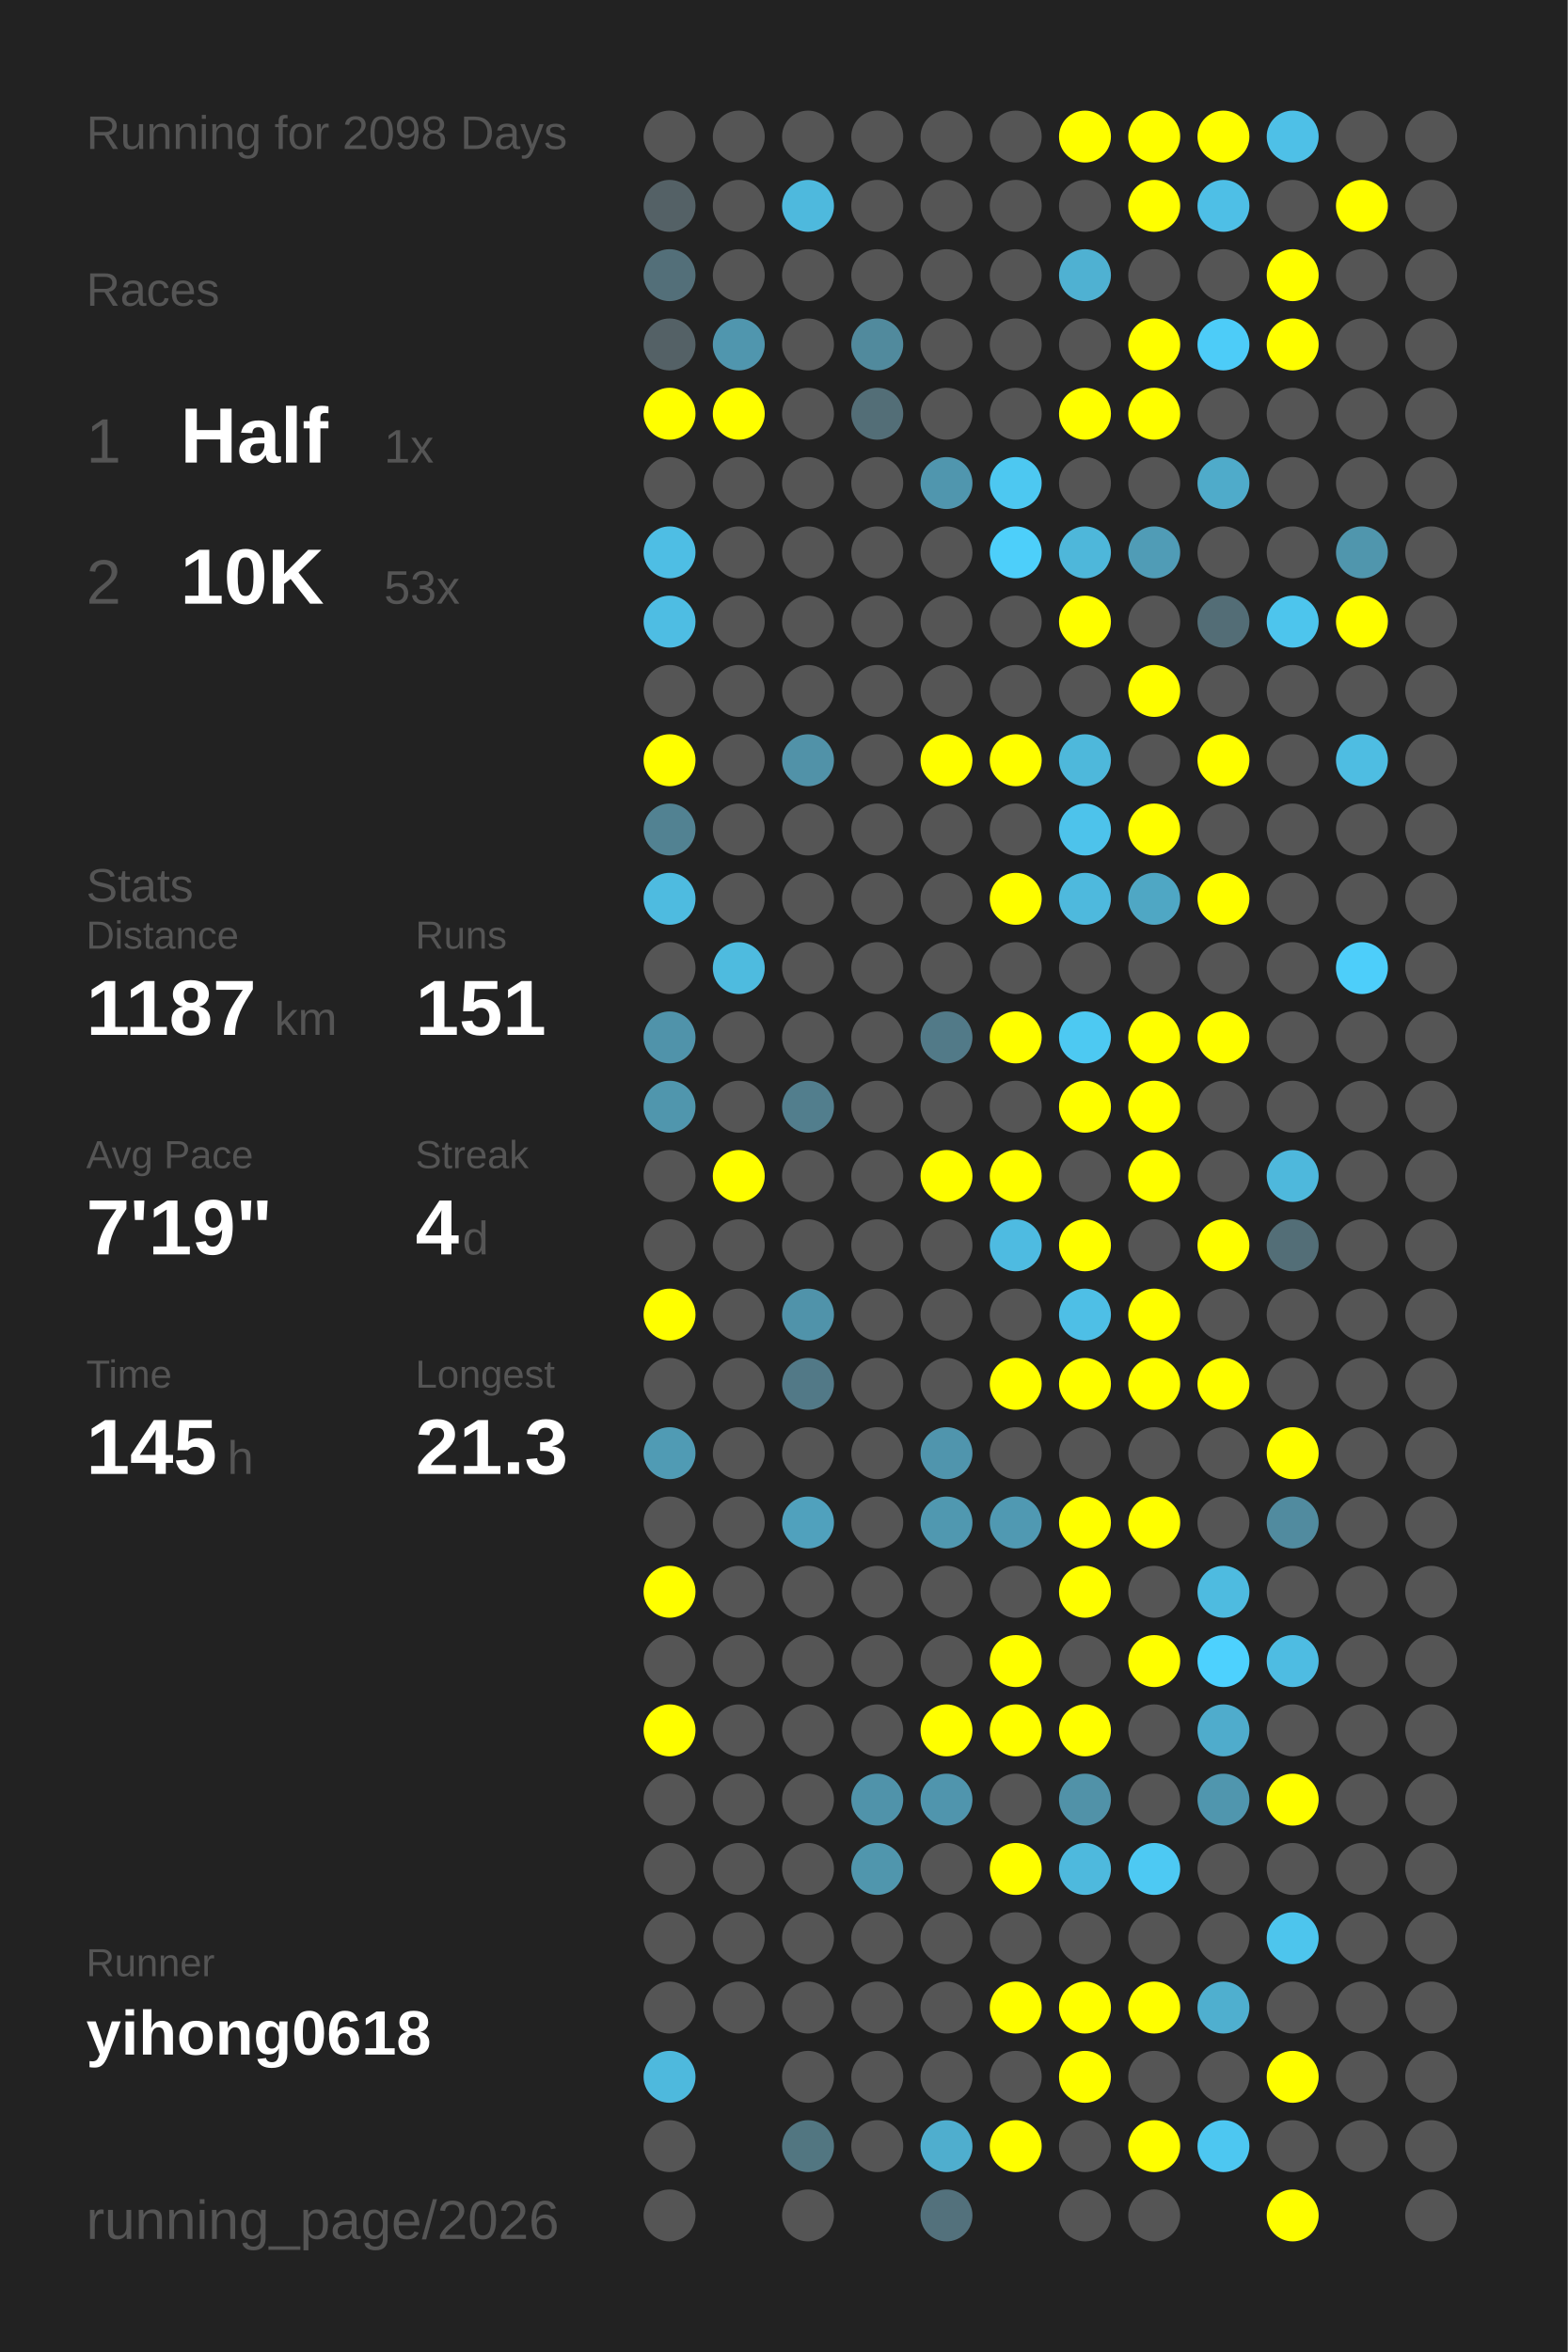
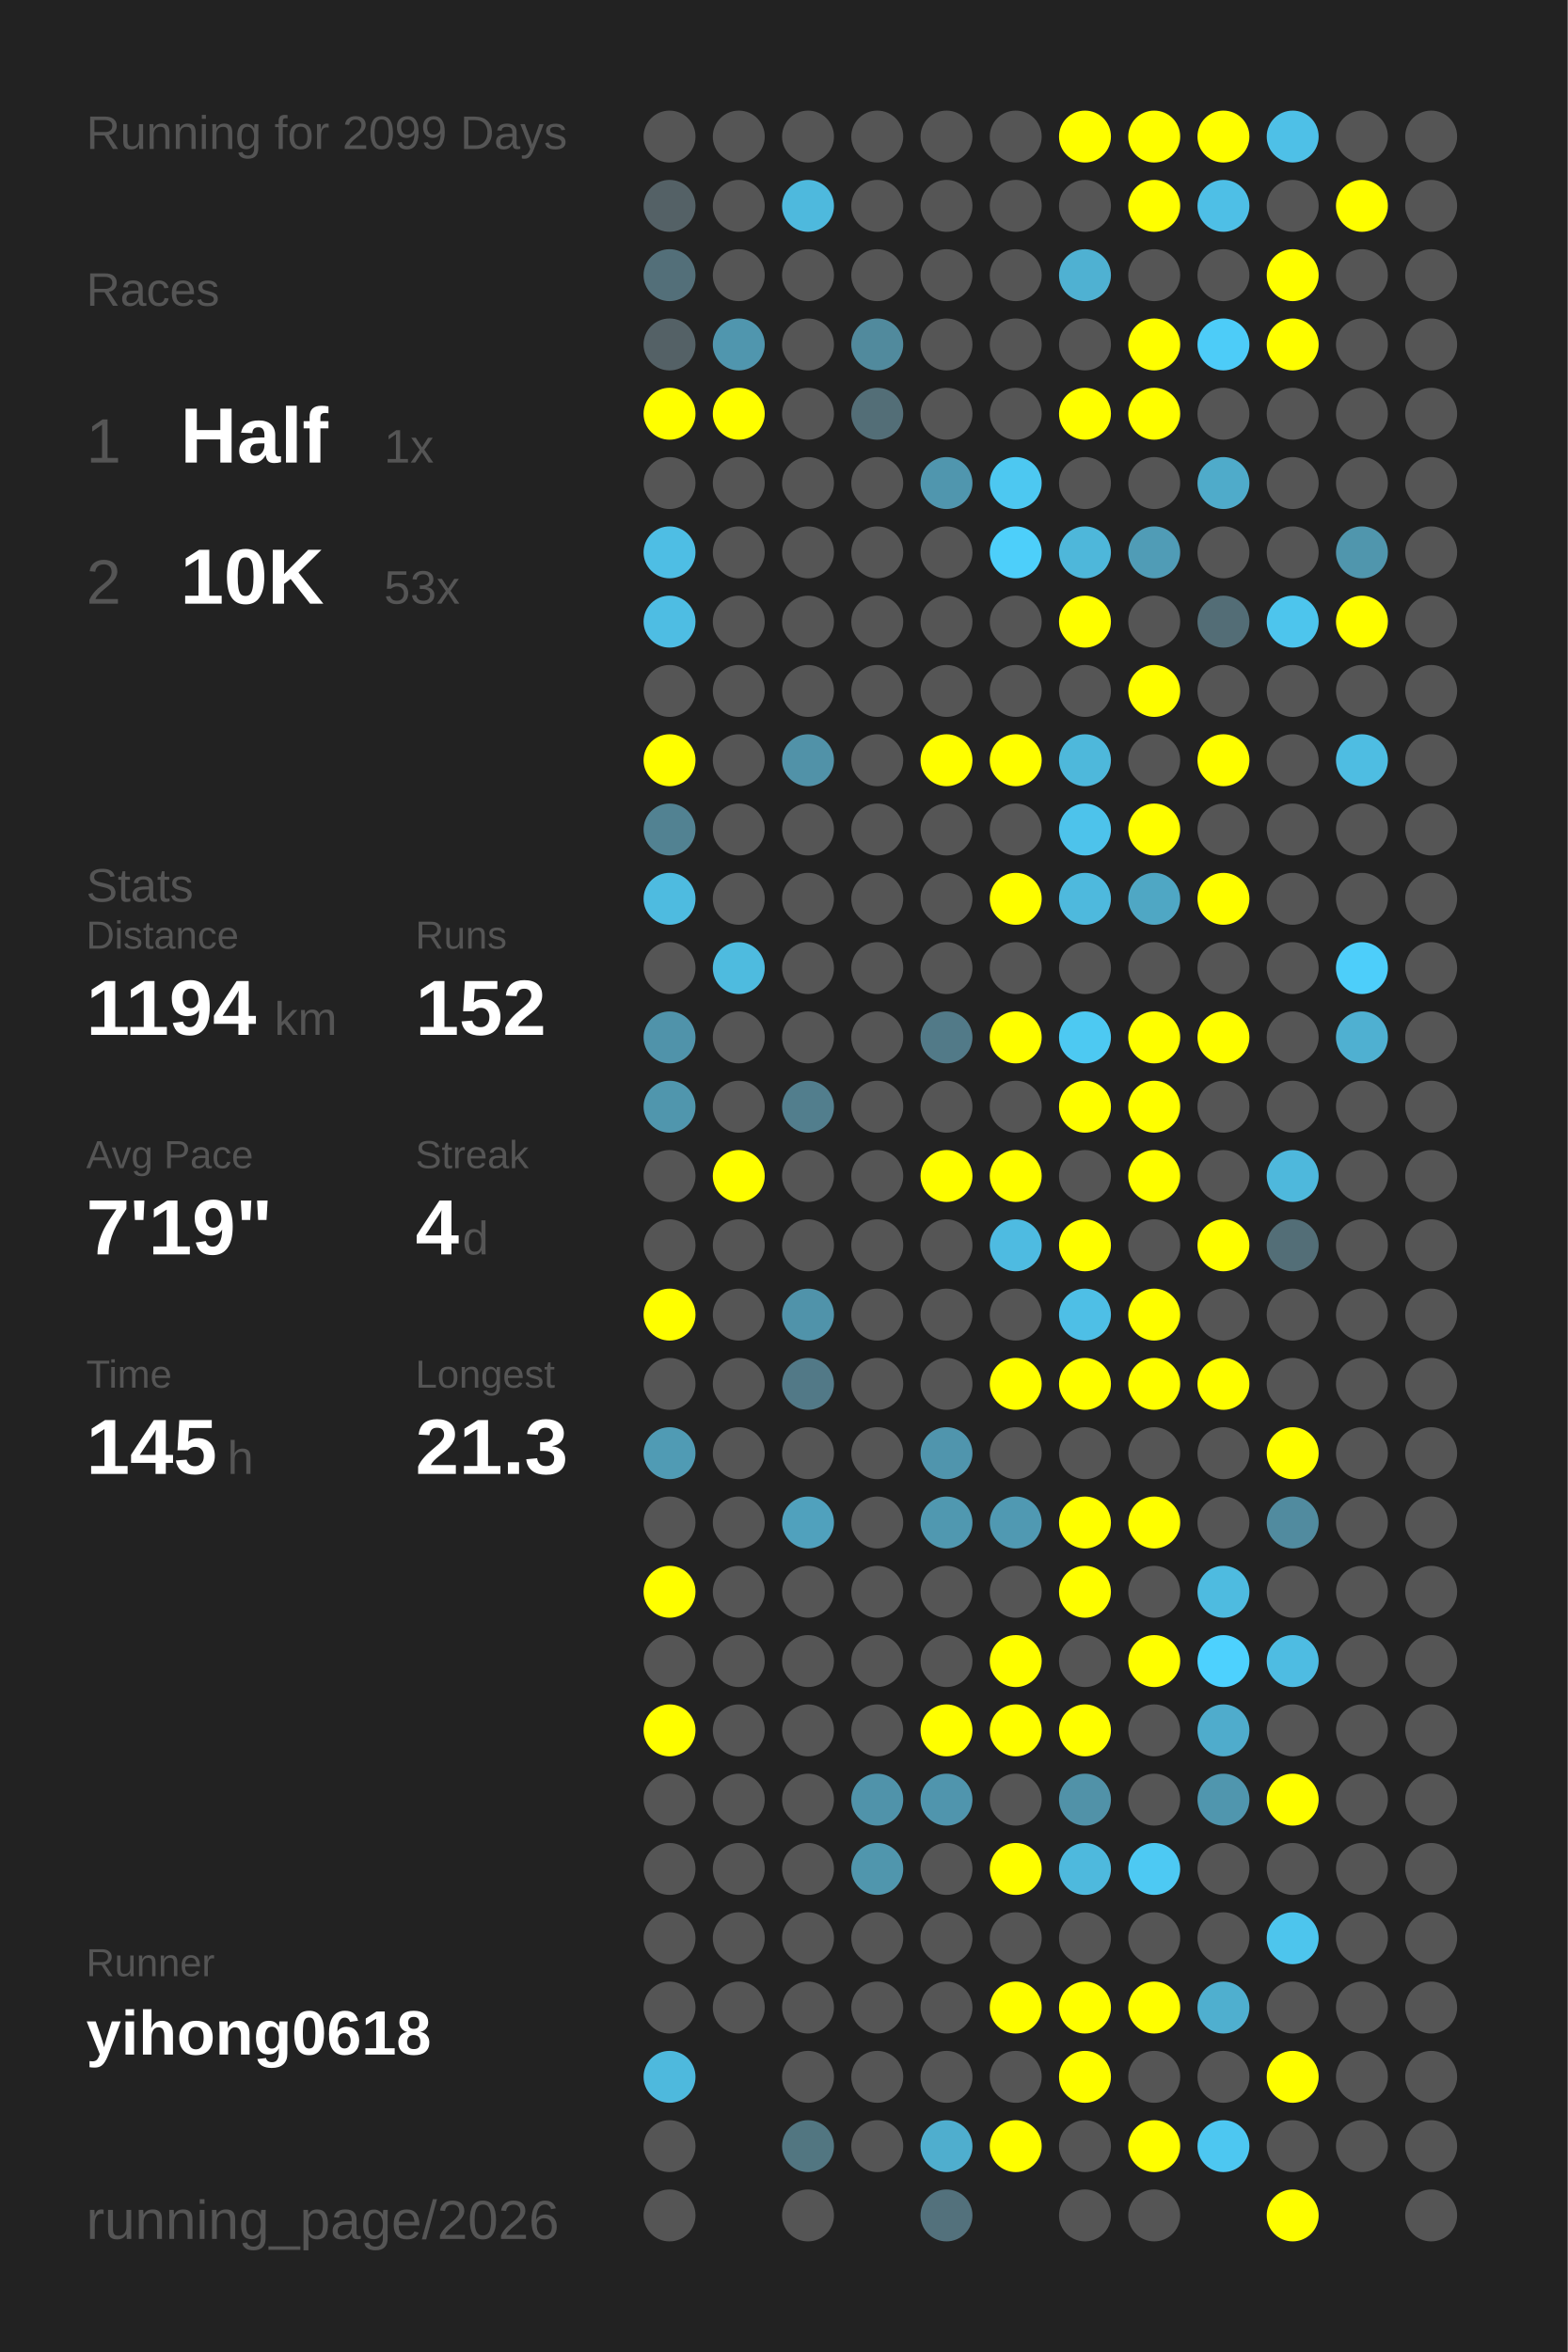
<svg xmlns="http://www.w3.org/2000/svg" baseProfile="full" height="300mm" version="1.1" viewBox="0,0,200,300" width="200mm">
  <defs />
  <rect fill="#222222" height="300" width="200" x="0" y="0" />
-   <text fill="#555555" style="font-size:6px; font-family:Arial;" x="11" y="19">Running for 2098 Days</text>
+   <text fill="#555555" style="font-size:6px; font-family:Arial;" x="11" y="19">Running for 2099 Days</text>
  <text fill="#555555" style="font-size:6px; font-family:Arial;" x="11" y="39">Races</text>
  <text fill="#555555" style="font-size:8px; font-family:Arial;" x="11" y="59">1</text>
  <text fill="#FFFFFF" style="font-size:10px; font-family:Arial; font-weight:bold;" x="23" y="59">Half</text>
  <text fill="#555555" style="font-size:6px; font-family:Arial;" x="49" y="59">1x</text>
  <text fill="#555555" style="font-size:8px; font-family:Arial;" x="11" y="77">2</text>
  <text fill="#FFFFFF" style="font-size:10px; font-family:Arial; font-weight:bold;" x="23" y="77">10K</text>
  <text fill="#555555" style="font-size:6px; font-family:Arial;" x="49" y="77">53x</text>
  <text fill="#555555" style="font-size:6px; font-family:Arial;" x="11" y="115">Stats</text>
  <text fill="#555555" style="font-size:5px; font-family:Arial;" x="11" y="121">Distance</text>
-   <text fill="#FFFFFF" style="font-size:10px; font-family:Arial; font-weight:bold;" x="11" y="132">1187</text>
+   <text fill="#FFFFFF" style="font-size:10px; font-family:Arial; font-weight:bold;" x="11" y="132">1194</text>
  <text fill="#555555" style="font-size:6px; font-family:Arial;" x="35" y="132">km</text>
  <text fill="#555555" style="font-size:5px; font-family:Arial;" x="53" y="121">Runs</text>
-   <text fill="#FFFFFF" style="font-size:10px; font-family:Arial; font-weight:bold;" x="53" y="132">151</text>
+   <text fill="#FFFFFF" style="font-size:10px; font-family:Arial; font-weight:bold;" x="53" y="132">152</text>
  <text fill="#555555" style="font-size:5px; font-family:Arial;" x="11" y="149">Avg Pace</text>
  <text fill="#FFFFFF" style="font-size:10px; font-family:Arial; font-weight:bold;" x="11" y="160">7'19"</text>
  <text fill="#555555" style="font-size:5px; font-family:Arial;" x="53" y="149">Streak</text>
  <text fill="#FFFFFF" style="font-size:10px; font-family:Arial; font-weight:bold;" x="53" y="160">4</text>
  <text fill="#555555" style="font-size:6px; font-family:Arial;" x="59" y="160">d</text>
  <text fill="#555555" style="font-size:5px; font-family:Arial;" x="11" y="177">Time</text>
  <text fill="#FFFFFF" style="font-size:10px; font-family:Arial; font-weight:bold;" x="11" y="188">145</text>
  <text fill="#555555" style="font-size:6px; font-family:Arial;" x="29" y="188">h</text>
  <text fill="#555555" style="font-size:5px; font-family:Arial;" x="53" y="177">Longest</text>
  <text fill="#FFFFFF" style="font-size:10px; font-family:Arial; font-weight:bold;" x="53" y="188">21.3</text>
  <text fill="#555555" style="font-size:5px; font-family:Arial;" x="11" y="252.065">Runner</text>
  <text fill="#FFFFFF" style="font-size:8px; font-family:Arial; font-weight:bold;" x="11" y="262.065">yihong0618</text>
  <text fill="#555555" style="font-size:7px; font-family:Arial;" x="11" y="285.581">running_page/2026</text>
  <circle cx="85.417" cy="17.419" fill="#555555" r="3.312" />
  <circle cx="85.417" cy="26.258" fill="#546166" r="3.312" />
  <circle cx="85.417" cy="35.097" fill="#536f79" r="3.312" />
  <circle cx="85.417" cy="43.935" fill="#546166" r="3.312" />
  <circle cx="85.417" cy="52.774" fill="#FFFF00" r="3.312" />
  <circle cx="85.417" cy="61.613" fill="#555555" r="3.312" />
  <circle cx="85.417" cy="70.452" fill="#4ebee4" r="3.312" />
  <circle cx="85.417" cy="79.29" fill="#4ebde3" r="3.312" />
  <circle cx="85.417" cy="88.129" fill="#555555" r="3.312" />
  <circle cx="85.417" cy="96.968" fill="#FFFF00" r="3.312" />
  <circle cx="85.417" cy="105.806" fill="#528292" r="3.312" />
  <circle cx="85.417" cy="114.645" fill="#4ebbe0" r="3.312" />
  <circle cx="85.417" cy="123.484" fill="#555555" r="3.312" />
  <circle cx="85.417" cy="132.323" fill="#5093aa" r="3.312" />
  <circle cx="85.417" cy="141.161" fill="#5096ad" r="3.312" />
  <circle cx="85.417" cy="150" fill="#555555" r="3.312" />
  <circle cx="85.417" cy="158.839" fill="#555555" r="3.312" />
  <circle cx="85.417" cy="167.677" fill="#FFFF00" r="3.312" />
  <circle cx="85.417" cy="176.516" fill="#555555" r="3.312" />
  <circle cx="85.417" cy="185.355" fill="#509bb4" r="3.312" />
  <circle cx="85.417" cy="194.194" fill="#555555" r="3.312" />
  <circle cx="85.417" cy="203.032" fill="#FFFF00" r="3.312" />
  <circle cx="85.417" cy="211.871" fill="#555555" r="3.312" />
  <circle cx="85.417" cy="220.71" fill="#FFFF00" r="3.312" />
  <circle cx="85.417" cy="229.548" fill="#555555" r="3.312" />
  <circle cx="85.417" cy="238.387" fill="#555555" r="3.312" />
  <circle cx="85.417" cy="247.226" fill="#555555" r="3.312" />
  <circle cx="85.417" cy="256.065" fill="#555555" r="3.312" />
  <circle cx="85.417" cy="264.903" fill="#4eb9dd" r="3.312" />
  <circle cx="85.417" cy="273.742" fill="#555555" r="3.312" />
  <circle cx="85.417" cy="282.581" fill="#555555" r="3.312" />
  <circle cx="94.25" cy="17.419" fill="#555555" r="3.312" />
  <circle cx="94.25" cy="26.258" fill="#555555" r="3.312" />
  <circle cx="94.25" cy="35.097" fill="#555555" r="3.312" />
  <circle cx="94.25" cy="43.935" fill="#5096ae" r="3.312" />
  <circle cx="94.25" cy="52.774" fill="#FFFF00" r="3.312" />
  <circle cx="94.25" cy="61.613" fill="#555555" r="3.312" />
  <circle cx="94.25" cy="70.452" fill="#555555" r="3.312" />
  <circle cx="94.25" cy="79.29" fill="#555555" r="3.312" />
  <circle cx="94.25" cy="88.129" fill="#555555" r="3.312" />
  <circle cx="94.25" cy="96.968" fill="#555555" r="3.312" />
  <circle cx="94.25" cy="105.806" fill="#555555" r="3.312" />
  <circle cx="94.25" cy="114.645" fill="#555555" r="3.312" />
  <circle cx="94.25" cy="123.484" fill="#4ebbdf" r="3.312" />
  <circle cx="94.25" cy="132.323" fill="#555555" r="3.312" />
  <circle cx="94.25" cy="141.161" fill="#555555" r="3.312" />
  <circle cx="94.25" cy="150" fill="#FFFF00" r="3.312" />
  <circle cx="94.25" cy="158.839" fill="#555555" r="3.312" />
  <circle cx="94.25" cy="167.677" fill="#555555" r="3.312" />
  <circle cx="94.25" cy="176.516" fill="#555555" r="3.312" />
  <circle cx="94.25" cy="185.355" fill="#555555" r="3.312" />
  <circle cx="94.25" cy="194.194" fill="#555555" r="3.312" />
  <circle cx="94.25" cy="203.032" fill="#555555" r="3.312" />
  <circle cx="94.25" cy="211.871" fill="#555555" r="3.312" />
  <circle cx="94.25" cy="220.71" fill="#555555" r="3.312" />
  <circle cx="94.25" cy="229.548" fill="#555555" r="3.312" />
  <circle cx="94.25" cy="238.387" fill="#555555" r="3.312" />
  <circle cx="94.25" cy="247.226" fill="#555555" r="3.312" />
  <circle cx="94.25" cy="256.065" fill="#555555" r="3.312" />
  <circle cx="103.083" cy="17.419" fill="#555555" r="3.312" />
  <circle cx="103.083" cy="26.258" fill="#4eb9dd" r="3.312" />
  <circle cx="103.083" cy="35.097" fill="#555555" r="3.312" />
  <circle cx="103.083" cy="43.935" fill="#555555" r="3.312" />
  <circle cx="103.083" cy="52.774" fill="#555555" r="3.312" />
  <circle cx="103.083" cy="61.613" fill="#555555" r="3.312" />
  <circle cx="103.083" cy="70.452" fill="#555555" r="3.312" />
  <circle cx="103.083" cy="79.29" fill="#555555" r="3.312" />
  <circle cx="103.083" cy="88.129" fill="#555555" r="3.312" />
  <circle cx="103.083" cy="96.968" fill="#5192a8" r="3.312" />
  <circle cx="103.083" cy="105.806" fill="#555555" r="3.312" />
  <circle cx="103.083" cy="114.645" fill="#555555" r="3.312" />
  <circle cx="103.083" cy="123.484" fill="#555555" r="3.312" />
  <circle cx="103.083" cy="132.323" fill="#555555" r="3.312" />
  <circle cx="103.083" cy="141.161" fill="#527e8d" r="3.312" />
  <circle cx="103.083" cy="150" fill="#555555" r="3.312" />
  <circle cx="103.083" cy="158.839" fill="#555555" r="3.312" />
  <circle cx="103.083" cy="167.677" fill="#5093aa" r="3.312" />
  <circle cx="103.083" cy="176.516" fill="#527987" r="3.312" />
  <circle cx="103.083" cy="185.355" fill="#555555" r="3.312" />
  <circle cx="103.083" cy="194.194" fill="#50a1bd" r="3.312" />
  <circle cx="103.083" cy="203.032" fill="#555555" r="3.312" />
  <circle cx="103.083" cy="211.871" fill="#555555" r="3.312" />
  <circle cx="103.083" cy="220.71" fill="#555555" r="3.312" />
  <circle cx="103.083" cy="229.548" fill="#555555" r="3.312" />
  <circle cx="103.083" cy="238.387" fill="#555555" r="3.312" />
  <circle cx="103.083" cy="247.226" fill="#555555" r="3.312" />
  <circle cx="103.083" cy="256.065" fill="#555555" r="3.312" />
  <circle cx="103.083" cy="264.903" fill="#555555" r="3.312" />
  <circle cx="103.083" cy="273.742" fill="#527681" r="3.312" />
  <circle cx="103.083" cy="282.581" fill="#555555" r="3.312" />
  <circle cx="111.917" cy="17.419" fill="#555555" r="3.312" />
  <circle cx="111.917" cy="26.258" fill="#555555" r="3.312" />
  <circle cx="111.917" cy="35.097" fill="#555555" r="3.312" />
  <circle cx="111.917" cy="43.935" fill="#518a9d" r="3.312" />
  <circle cx="111.917" cy="52.774" fill="#536e77" r="3.312" />
  <circle cx="111.917" cy="61.613" fill="#555555" r="3.312" />
  <circle cx="111.917" cy="70.452" fill="#555555" r="3.312" />
  <circle cx="111.917" cy="79.29" fill="#555555" r="3.312" />
  <circle cx="111.917" cy="88.129" fill="#555555" r="3.312" />
  <circle cx="111.917" cy="96.968" fill="#555555" r="3.312" />
  <circle cx="111.917" cy="105.806" fill="#555555" r="3.312" />
  <circle cx="111.917" cy="114.645" fill="#555555" r="3.312" />
  <circle cx="111.917" cy="123.484" fill="#555555" r="3.312" />
  <circle cx="111.917" cy="132.323" fill="#555555" r="3.312" />
  <circle cx="111.917" cy="141.161" fill="#555555" r="3.312" />
  <circle cx="111.917" cy="150" fill="#555555" r="3.312" />
  <circle cx="111.917" cy="158.839" fill="#555555" r="3.312" />
  <circle cx="111.917" cy="167.677" fill="#555555" r="3.312" />
  <circle cx="111.917" cy="176.516" fill="#555555" r="3.312" />
  <circle cx="111.917" cy="185.355" fill="#555555" r="3.312" />
  <circle cx="111.917" cy="194.194" fill="#555555" r="3.312" />
  <circle cx="111.917" cy="203.032" fill="#555555" r="3.312" />
  <circle cx="111.917" cy="211.871" fill="#555555" r="3.312" />
  <circle cx="111.917" cy="220.71" fill="#555555" r="3.312" />
  <circle cx="111.917" cy="229.548" fill="#5093aa" r="3.312" />
  <circle cx="111.917" cy="238.387" fill="#5096ad" r="3.312" />
  <circle cx="111.917" cy="247.226" fill="#555555" r="3.312" />
  <circle cx="111.917" cy="256.065" fill="#555555" r="3.312" />
  <circle cx="111.917" cy="264.903" fill="#555555" r="3.312" />
  <circle cx="111.917" cy="273.742" fill="#555555" r="3.312" />
  <circle cx="120.75" cy="17.419" fill="#555555" r="3.312" />
  <circle cx="120.75" cy="26.258" fill="#555555" r="3.312" />
  <circle cx="120.75" cy="35.097" fill="#555555" r="3.312" />
  <circle cx="120.75" cy="43.935" fill="#555555" r="3.312" />
  <circle cx="120.75" cy="52.774" fill="#555555" r="3.312" />
  <circle cx="120.75" cy="61.613" fill="#5096ae" r="3.312" />
  <circle cx="120.75" cy="70.452" fill="#555555" r="3.312" />
  <circle cx="120.75" cy="79.29" fill="#555555" r="3.312" />
  <circle cx="120.75" cy="88.129" fill="#555555" r="3.312" />
  <circle cx="120.75" cy="96.968" fill="#FFFF00" r="3.312" />
  <circle cx="120.75" cy="105.806" fill="#555555" r="3.312" />
  <circle cx="120.75" cy="114.645" fill="#555555" r="3.312" />
  <circle cx="120.75" cy="123.484" fill="#555555" r="3.312" />
  <circle cx="120.75" cy="132.323" fill="#527a88" r="3.312" />
  <circle cx="120.75" cy="141.161" fill="#555555" r="3.312" />
  <circle cx="120.75" cy="150" fill="#FFFF00" r="3.312" />
  <circle cx="120.75" cy="158.839" fill="#555555" r="3.312" />
  <circle cx="120.75" cy="167.677" fill="#555555" r="3.312" />
  <circle cx="120.75" cy="176.516" fill="#555555" r="3.312" />
  <circle cx="120.75" cy="185.355" fill="#5095ad" r="3.312" />
  <circle cx="120.75" cy="194.194" fill="#5098b0" r="3.312" />
  <circle cx="120.75" cy="203.032" fill="#555555" r="3.312" />
  <circle cx="120.75" cy="211.871" fill="#555555" r="3.312" />
  <circle cx="120.75" cy="220.71" fill="#FFFF00" r="3.312" />
  <circle cx="120.75" cy="229.548" fill="#5095ad" r="3.312" />
  <circle cx="120.75" cy="238.387" fill="#555555" r="3.312" />
  <circle cx="120.75" cy="247.226" fill="#555555" r="3.312" />
  <circle cx="120.75" cy="256.065" fill="#555555" r="3.312" />
  <circle cx="120.75" cy="264.903" fill="#555555" r="3.312" />
  <circle cx="120.75" cy="273.742" fill="#4faece" r="3.312" />
  <circle cx="120.75" cy="282.581" fill="#53717c" r="3.312" />
  <circle cx="129.583" cy="17.419" fill="#555555" r="3.312" />
  <circle cx="129.583" cy="26.258" fill="#555555" r="3.312" />
  <circle cx="129.583" cy="35.097" fill="#555555" r="3.312" />
  <circle cx="129.583" cy="43.935" fill="#555555" r="3.312" />
  <circle cx="129.583" cy="52.774" fill="#555555" r="3.312" />
  <circle cx="129.583" cy="61.613" fill="#4dc8f1" r="3.312" />
  <circle cx="129.583" cy="70.452" fill="#4dcffa" r="3.312" />
  <circle cx="129.583" cy="79.29" fill="#555555" r="3.312" />
  <circle cx="129.583" cy="88.129" fill="#555555" r="3.312" />
  <circle cx="129.583" cy="96.968" fill="#FFFF00" r="3.312" />
  <circle cx="129.583" cy="105.806" fill="#555555" r="3.312" />
  <circle cx="129.583" cy="114.645" fill="#FFFF00" r="3.312" />
  <circle cx="129.583" cy="123.484" fill="#555555" r="3.312" />
  <circle cx="129.583" cy="132.323" fill="#FFFF00" r="3.312" />
  <circle cx="129.583" cy="141.161" fill="#555555" r="3.312" />
  <circle cx="129.583" cy="150" fill="#FFFF00" r="3.312" />
  <circle cx="129.583" cy="158.839" fill="#4ebbe1" r="3.312" />
  <circle cx="129.583" cy="167.677" fill="#555555" r="3.312" />
  <circle cx="129.583" cy="176.516" fill="#FFFF00" r="3.312" />
  <circle cx="129.583" cy="185.355" fill="#555555" r="3.312" />
  <circle cx="129.583" cy="194.194" fill="#5099b2" r="3.312" />
  <circle cx="129.583" cy="203.032" fill="#555555" r="3.312" />
  <circle cx="129.583" cy="211.871" fill="#FFFF00" r="3.312" />
  <circle cx="129.583" cy="220.71" fill="#FFFF00" r="3.312" />
  <circle cx="129.583" cy="229.548" fill="#555555" r="3.312" />
  <circle cx="129.583" cy="238.387" fill="#FFFF00" r="3.312" />
  <circle cx="129.583" cy="247.226" fill="#555555" r="3.312" />
  <circle cx="129.583" cy="256.065" fill="#FFFF00" r="3.312" />
  <circle cx="129.583" cy="264.903" fill="#555555" r="3.312" />
  <circle cx="129.583" cy="273.742" fill="#FFFF00" r="3.312" />
  <circle cx="138.417" cy="17.419" fill="#FFFF00" r="3.312" />
  <circle cx="138.417" cy="26.258" fill="#555555" r="3.312" />
  <circle cx="138.417" cy="35.097" fill="#4fb1d2" r="3.312" />
  <circle cx="138.417" cy="43.935" fill="#555555" r="3.312" />
  <circle cx="138.417" cy="52.774" fill="#FFFF00" r="3.312" />
  <circle cx="138.417" cy="61.613" fill="#555555" r="3.312" />
  <circle cx="138.417" cy="70.452" fill="#4eb7da" r="3.312" />
  <circle cx="138.417" cy="79.29" fill="#FFFF00" r="3.312" />
  <circle cx="138.417" cy="88.129" fill="#555555" r="3.312" />
  <circle cx="138.417" cy="96.968" fill="#4eb8db" r="3.312" />
  <circle cx="138.417" cy="105.806" fill="#4dc3eb" r="3.312" />
  <circle cx="138.417" cy="114.645" fill="#4eb9dd" r="3.312" />
  <circle cx="138.417" cy="123.484" fill="#555555" r="3.312" />
  <circle cx="138.417" cy="132.323" fill="#4dc9f2" r="3.312" />
  <circle cx="138.417" cy="141.161" fill="#FFFF00" r="3.312" />
  <circle cx="138.417" cy="150" fill="#555555" r="3.312" />
  <circle cx="138.417" cy="158.839" fill="#FFFF00" r="3.312" />
  <circle cx="138.417" cy="167.677" fill="#4ebfe6" r="3.312" />
  <circle cx="138.417" cy="176.516" fill="#FFFF00" r="3.312" />
  <circle cx="138.417" cy="185.355" fill="#555555" r="3.312" />
  <circle cx="138.417" cy="194.194" fill="#FFFF00" r="3.312" />
  <circle cx="138.417" cy="203.032" fill="#FFFF00" r="3.312" />
  <circle cx="138.417" cy="211.871" fill="#555555" r="3.312" />
  <circle cx="138.417" cy="220.71" fill="#FFFF00" r="3.312" />
  <circle cx="138.417" cy="229.548" fill="#5192a8" r="3.312" />
  <circle cx="138.417" cy="238.387" fill="#4eb9dd" r="3.312" />
  <circle cx="138.417" cy="247.226" fill="#555555" r="3.312" />
  <circle cx="138.417" cy="256.065" fill="#FFFF00" r="3.312" />
  <circle cx="138.417" cy="264.903" fill="#FFFF00" r="3.312" />
  <circle cx="138.417" cy="273.742" fill="#555555" r="3.312" />
  <circle cx="138.417" cy="282.581" fill="#555555" r="3.312" />
  <circle cx="147.25" cy="17.419" fill="#FFFF00" r="3.312" />
  <circle cx="147.25" cy="26.258" fill="#FFFF00" r="3.312" />
  <circle cx="147.25" cy="35.097" fill="#555555" r="3.312" />
  <circle cx="147.25" cy="43.935" fill="#FFFF00" r="3.312" />
  <circle cx="147.25" cy="52.774" fill="#FFFF00" r="3.312" />
  <circle cx="147.25" cy="61.613" fill="#555555" r="3.312" />
  <circle cx="147.25" cy="70.452" fill="#509cb6" r="3.312" />
  <circle cx="147.25" cy="79.29" fill="#555555" r="3.312" />
  <circle cx="147.25" cy="88.129" fill="#FFFF00" r="3.312" />
  <circle cx="147.25" cy="96.968" fill="#555555" r="3.312" />
  <circle cx="147.25" cy="105.806" fill="#FFFF00" r="3.312" />
  <circle cx="147.25" cy="114.645" fill="#4fa7c4" r="3.312" />
  <circle cx="147.25" cy="123.484" fill="#555555" r="3.312" />
  <circle cx="147.25" cy="132.323" fill="#FFFF00" r="3.312" />
  <circle cx="147.25" cy="141.161" fill="#FFFF00" r="3.312" />
  <circle cx="147.25" cy="150" fill="#FFFF00" r="3.312" />
  <circle cx="147.25" cy="158.839" fill="#555555" r="3.312" />
  <circle cx="147.25" cy="167.677" fill="#FFFF00" r="3.312" />
  <circle cx="147.25" cy="176.516" fill="#FFFF00" r="3.312" />
  <circle cx="147.25" cy="185.355" fill="#555555" r="3.312" />
  <circle cx="147.25" cy="194.194" fill="#FFFF00" r="3.312" />
  <circle cx="147.25" cy="203.032" fill="#555555" r="3.312" />
  <circle cx="147.25" cy="211.871" fill="#FFFF00" r="3.312" />
  <circle cx="147.25" cy="220.71" fill="#555555" r="3.312" />
  <circle cx="147.25" cy="229.548" fill="#555555" r="3.312" />
  <circle cx="147.25" cy="238.387" fill="#4dc9f3" r="3.312" />
  <circle cx="147.25" cy="247.226" fill="#555555" r="3.312" />
  <circle cx="147.25" cy="256.065" fill="#FFFF00" r="3.312" />
  <circle cx="147.25" cy="264.903" fill="#555555" r="3.312" />
  <circle cx="147.25" cy="273.742" fill="#FFFF00" r="3.312" />
  <circle cx="147.25" cy="282.581" fill="#555555" r="3.312" />
  <circle cx="156.083" cy="17.419" fill="#FFFF00" r="3.312" />
  <circle cx="156.083" cy="26.258" fill="#4ebfe6" r="3.312" />
  <circle cx="156.083" cy="35.097" fill="#555555" r="3.312" />
  <circle cx="156.083" cy="43.935" fill="#4dccf8" r="3.312" />
  <circle cx="156.083" cy="52.774" fill="#555555" r="3.312" />
  <circle cx="156.083" cy="61.613" fill="#4fabca" r="3.312" />
  <circle cx="156.083" cy="70.452" fill="#555555" r="3.312" />
  <circle cx="156.083" cy="79.29" fill="#536d76" r="3.312" />
  <circle cx="156.083" cy="88.129" fill="#555555" r="3.312" />
  <circle cx="156.083" cy="96.968" fill="#FFFF00" r="3.312" />
  <circle cx="156.083" cy="105.806" fill="#555555" r="3.312" />
  <circle cx="156.083" cy="114.645" fill="#FFFF00" r="3.312" />
  <circle cx="156.083" cy="123.484" fill="#555555" r="3.312" />
  <circle cx="156.083" cy="132.323" fill="#FFFF00" r="3.312" />
  <circle cx="156.083" cy="141.161" fill="#555555" r="3.312" />
  <circle cx="156.083" cy="150" fill="#555555" r="3.312" />
  <circle cx="156.083" cy="158.839" fill="#FFFF00" r="3.312" />
  <circle cx="156.083" cy="167.677" fill="#555555" r="3.312" />
  <circle cx="156.083" cy="176.516" fill="#FFFF00" r="3.312" />
  <circle cx="156.083" cy="185.355" fill="#555555" r="3.312" />
  <circle cx="156.083" cy="194.194" fill="#555555" r="3.312" />
  <circle cx="156.083" cy="203.032" fill="#4ebbe0" r="3.312" />
  <circle cx="156.083" cy="211.871" fill="#4dd1fe" r="3.312" />
  <circle cx="156.083" cy="220.71" fill="#4faccc" r="3.312" />
  <circle cx="156.083" cy="229.548" fill="#5096ae" r="3.312" />
  <circle cx="156.083" cy="238.387" fill="#555555" r="3.312" />
  <circle cx="156.083" cy="247.226" fill="#555555" r="3.312" />
  <circle cx="156.083" cy="256.065" fill="#4fafcf" r="3.312" />
  <circle cx="156.083" cy="264.903" fill="#555555" r="3.312" />
  <circle cx="156.083" cy="273.742" fill="#4dc7f1" r="3.312" />
  <circle cx="164.917" cy="17.419" fill="#4ec0e7" r="3.312" />
  <circle cx="164.917" cy="26.258" fill="#555555" r="3.312" />
  <circle cx="164.917" cy="35.097" fill="#FFFF00" r="3.312" />
  <circle cx="164.917" cy="43.935" fill="#FFFF00" r="3.312" />
  <circle cx="164.917" cy="52.774" fill="#555555" r="3.312" />
  <circle cx="164.917" cy="61.613" fill="#555555" r="3.312" />
  <circle cx="164.917" cy="70.452" fill="#555555" r="3.312" />
  <circle cx="164.917" cy="79.29" fill="#4dc5ed" r="3.312" />
  <circle cx="164.917" cy="88.129" fill="#555555" r="3.312" />
  <circle cx="164.917" cy="96.968" fill="#555555" r="3.312" />
  <circle cx="164.917" cy="105.806" fill="#555555" r="3.312" />
  <circle cx="164.917" cy="114.645" fill="#555555" r="3.312" />
  <circle cx="164.917" cy="123.484" fill="#555555" r="3.312" />
  <circle cx="164.917" cy="132.323" fill="#555555" r="3.312" />
  <circle cx="164.917" cy="141.161" fill="#555555" r="3.312" />
  <circle cx="164.917" cy="150" fill="#4eb8dc" r="3.312" />
  <circle cx="164.917" cy="158.839" fill="#536e77" r="3.312" />
  <circle cx="164.917" cy="167.677" fill="#555555" r="3.312" />
  <circle cx="164.917" cy="176.516" fill="#555555" r="3.312" />
  <circle cx="164.917" cy="185.355" fill="#FFFF00" r="3.312" />
  <circle cx="164.917" cy="194.194" fill="#518b9f" r="3.312" />
  <circle cx="164.917" cy="203.032" fill="#555555" r="3.312" />
  <circle cx="164.917" cy="211.871" fill="#4ebce2" r="3.312" />
  <circle cx="164.917" cy="220.71" fill="#555555" r="3.312" />
  <circle cx="164.917" cy="229.548" fill="#FFFF00" r="3.312" />
  <circle cx="164.917" cy="238.387" fill="#555555" r="3.312" />
  <circle cx="164.917" cy="247.226" fill="#4dc5ed" r="3.312" />
  <circle cx="164.917" cy="256.065" fill="#555555" r="3.312" />
  <circle cx="164.917" cy="264.903" fill="#FFFF00" r="3.312" />
  <circle cx="164.917" cy="273.742" fill="#555555" r="3.312" />
  <circle cx="164.917" cy="282.581" fill="#FFFF00" r="3.312" />
  <circle cx="173.75" cy="17.419" fill="#555555" r="3.312" />
  <circle cx="173.75" cy="26.258" fill="#FFFF00" r="3.312" />
  <circle cx="173.75" cy="35.097" fill="#555555" r="3.312" />
  <circle cx="173.75" cy="43.935" fill="#555555" r="3.312" />
  <circle cx="173.75" cy="52.774" fill="#555555" r="3.312" />
  <circle cx="173.75" cy="61.613" fill="#555555" r="3.312" />
  <circle cx="173.75" cy="70.452" fill="#5096ad" r="3.312" />
  <circle cx="173.75" cy="79.29" fill="#FFFF00" r="3.312" />
  <circle cx="173.75" cy="88.129" fill="#555555" r="3.312" />
  <circle cx="173.75" cy="96.968" fill="#4ebde2" r="3.312" />
  <circle cx="173.75" cy="105.806" fill="#555555" r="3.312" />
  <circle cx="173.75" cy="114.645" fill="#555555" r="3.312" />
  <circle cx="173.75" cy="123.484" fill="#4dcefa" r="3.312" />
-   <circle cx="173.75" cy="132.323" fill="#555555" r="3.312" />
+   <circle cx="173.75" cy="132.323" fill="#4fb0d1" r="3.312" />
  <circle cx="173.75" cy="141.161" fill="#555555" r="3.312" />
  <circle cx="173.75" cy="150" fill="#555555" r="3.312" />
  <circle cx="173.75" cy="158.839" fill="#555555" r="3.312" />
  <circle cx="173.75" cy="167.677" fill="#555555" r="3.312" />
  <circle cx="173.75" cy="176.516" fill="#555555" r="3.312" />
  <circle cx="173.75" cy="185.355" fill="#555555" r="3.312" />
  <circle cx="173.75" cy="194.194" fill="#555555" r="3.312" />
  <circle cx="173.75" cy="203.032" fill="#555555" r="3.312" />
  <circle cx="173.75" cy="211.871" fill="#555555" r="3.312" />
  <circle cx="173.75" cy="220.71" fill="#555555" r="3.312" />
  <circle cx="173.75" cy="229.548" fill="#555555" r="3.312" />
  <circle cx="173.75" cy="238.387" fill="#555555" r="3.312" />
  <circle cx="173.75" cy="247.226" fill="#555555" r="3.312" />
  <circle cx="173.75" cy="256.065" fill="#555555" r="3.312" />
  <circle cx="173.75" cy="264.903" fill="#555555" r="3.312" />
  <circle cx="173.75" cy="273.742" fill="#555555" r="3.312" />
  <circle cx="182.583" cy="17.419" fill="#555555" r="3.312" />
  <circle cx="182.583" cy="26.258" fill="#555555" r="3.312" />
  <circle cx="182.583" cy="35.097" fill="#555555" r="3.312" />
  <circle cx="182.583" cy="43.935" fill="#555555" r="3.312" />
  <circle cx="182.583" cy="52.774" fill="#555555" r="3.312" />
  <circle cx="182.583" cy="61.613" fill="#555555" r="3.312" />
  <circle cx="182.583" cy="70.452" fill="#555555" r="3.312" />
  <circle cx="182.583" cy="79.29" fill="#555555" r="3.312" />
  <circle cx="182.583" cy="88.129" fill="#555555" r="3.312" />
  <circle cx="182.583" cy="96.968" fill="#555555" r="3.312" />
  <circle cx="182.583" cy="105.806" fill="#555555" r="3.312" />
  <circle cx="182.583" cy="114.645" fill="#555555" r="3.312" />
  <circle cx="182.583" cy="123.484" fill="#555555" r="3.312" />
  <circle cx="182.583" cy="132.323" fill="#555555" r="3.312" />
  <circle cx="182.583" cy="141.161" fill="#555555" r="3.312" />
  <circle cx="182.583" cy="150" fill="#555555" r="3.312" />
  <circle cx="182.583" cy="158.839" fill="#555555" r="3.312" />
  <circle cx="182.583" cy="167.677" fill="#555555" r="3.312" />
  <circle cx="182.583" cy="176.516" fill="#555555" r="3.312" />
  <circle cx="182.583" cy="185.355" fill="#555555" r="3.312" />
  <circle cx="182.583" cy="194.194" fill="#555555" r="3.312" />
  <circle cx="182.583" cy="203.032" fill="#555555" r="3.312" />
  <circle cx="182.583" cy="211.871" fill="#555555" r="3.312" />
  <circle cx="182.583" cy="220.71" fill="#555555" r="3.312" />
  <circle cx="182.583" cy="229.548" fill="#555555" r="3.312" />
  <circle cx="182.583" cy="238.387" fill="#555555" r="3.312" />
  <circle cx="182.583" cy="247.226" fill="#555555" r="3.312" />
  <circle cx="182.583" cy="256.065" fill="#555555" r="3.312" />
  <circle cx="182.583" cy="264.903" fill="#555555" r="3.312" />
  <circle cx="182.583" cy="273.742" fill="#555555" r="3.312" />
  <circle cx="182.583" cy="282.581" fill="#555555" r="3.312" />
</svg>
